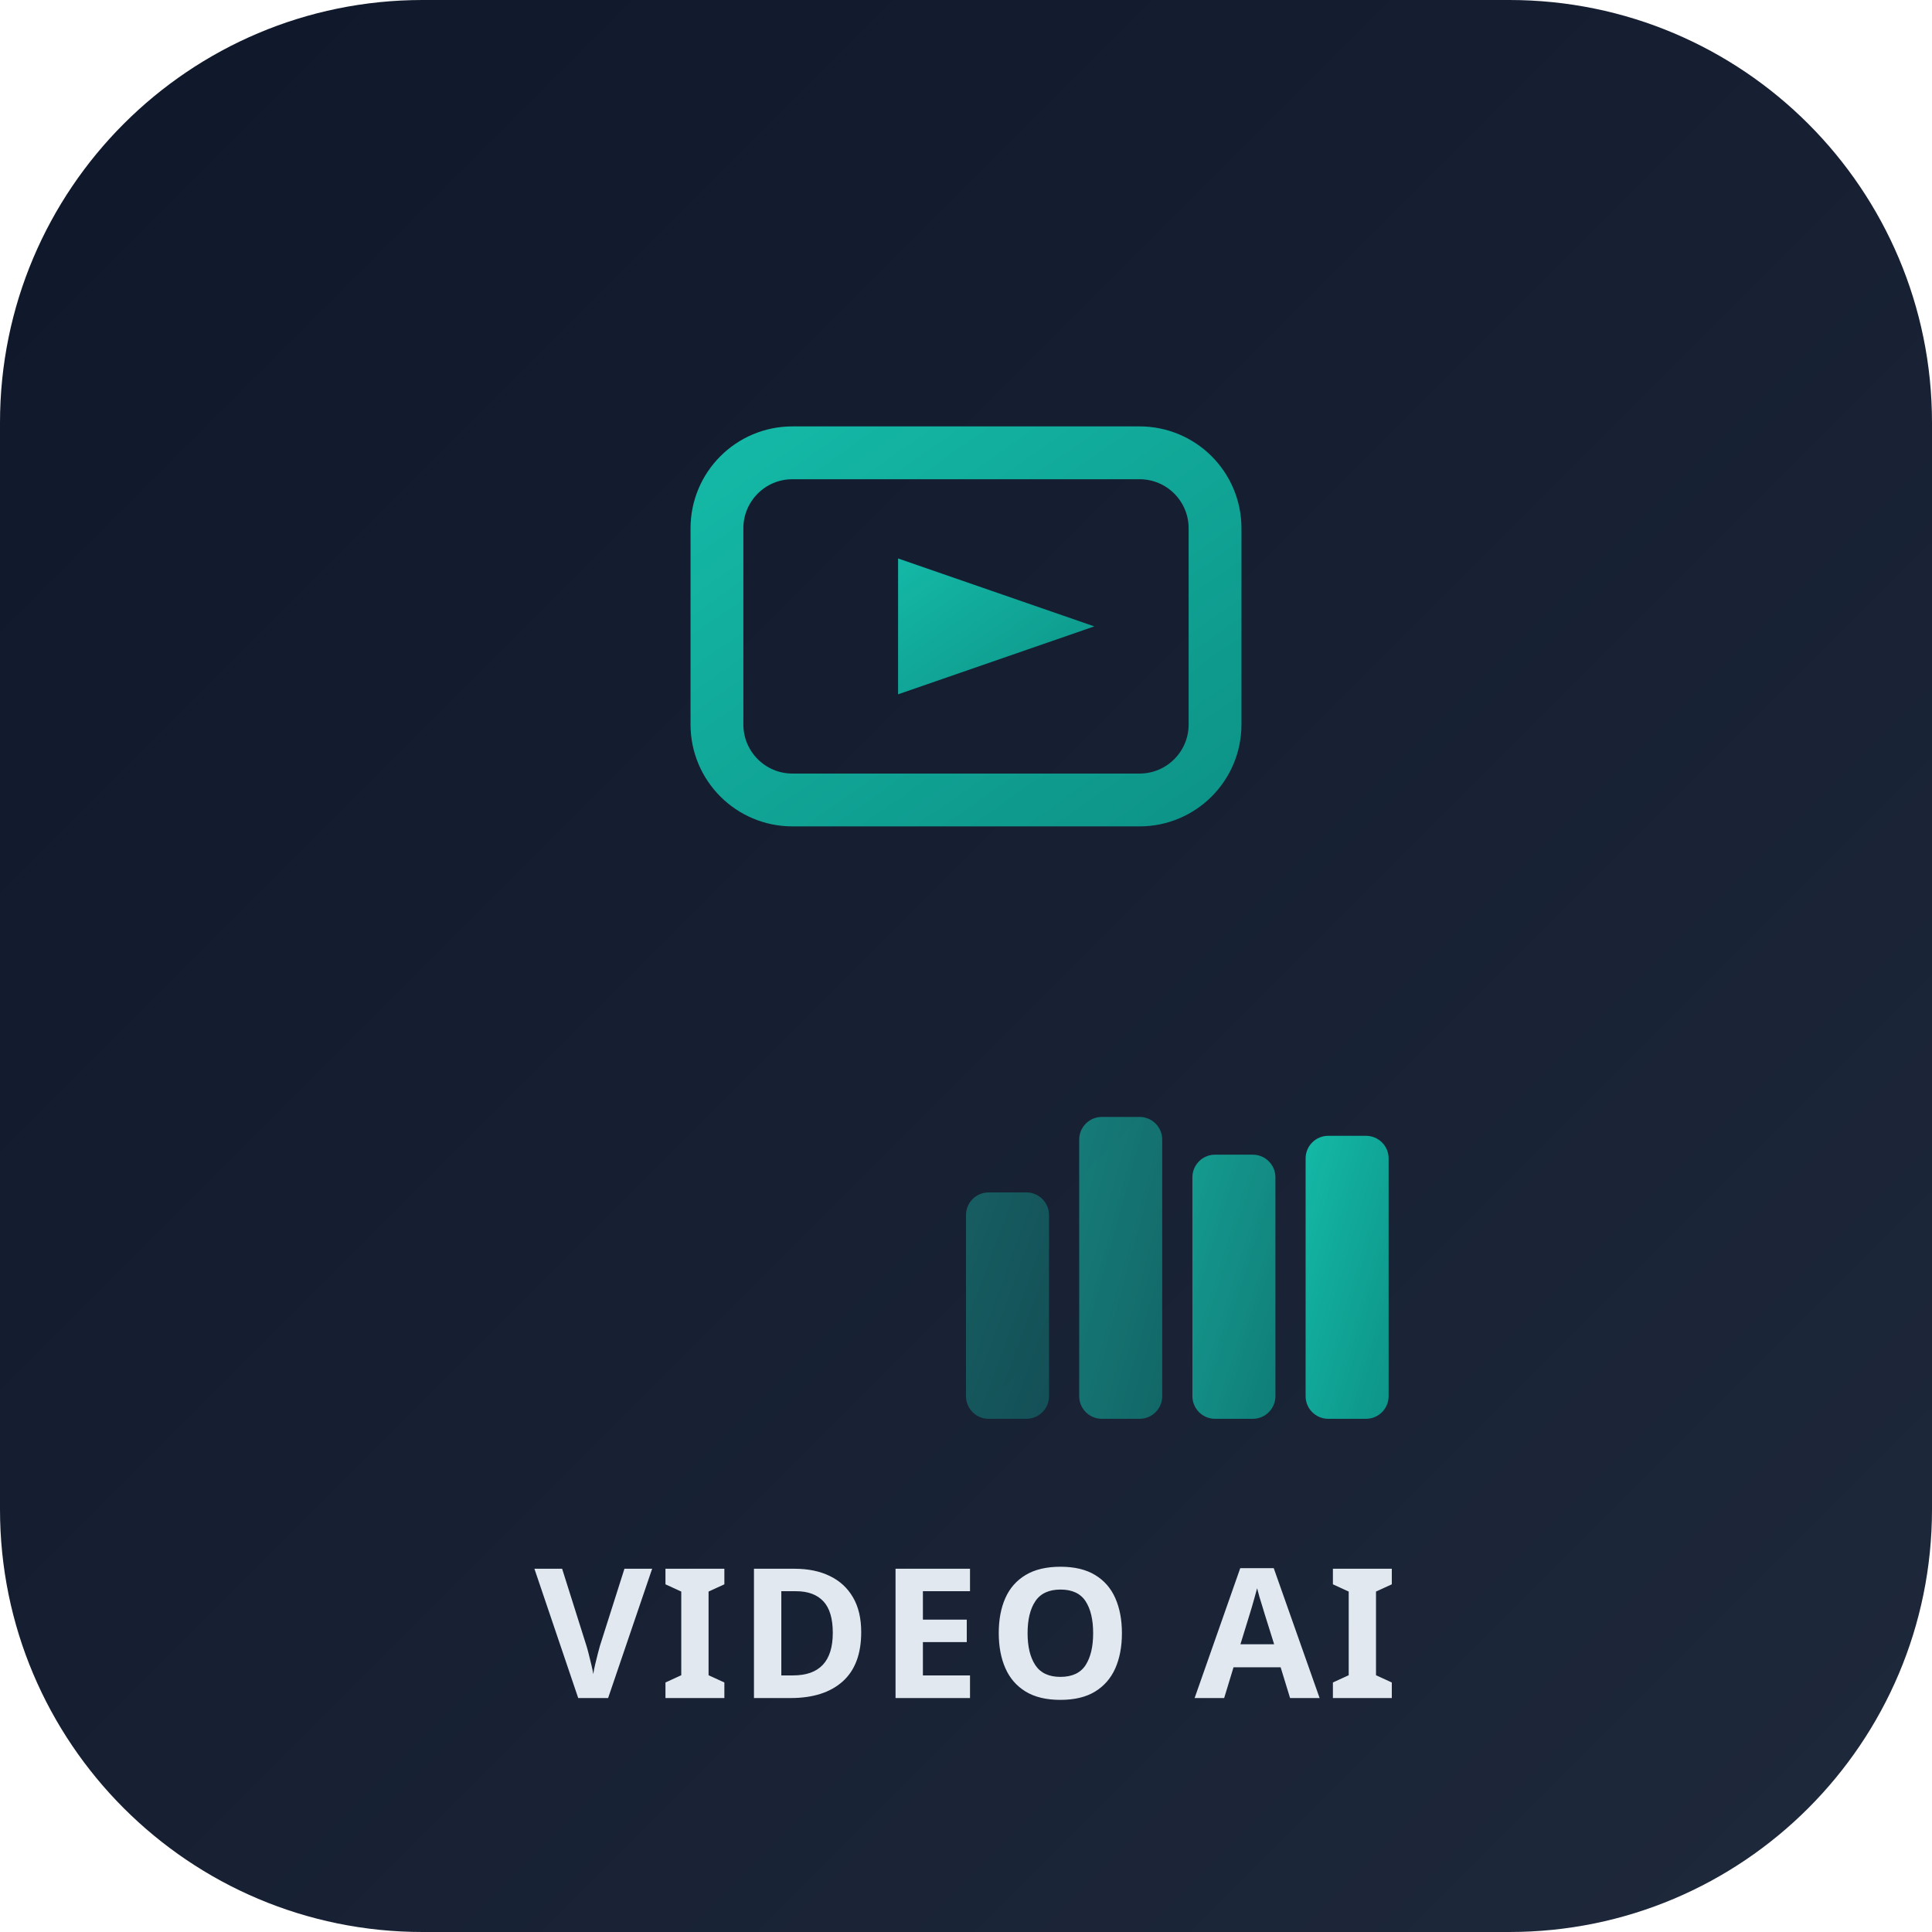
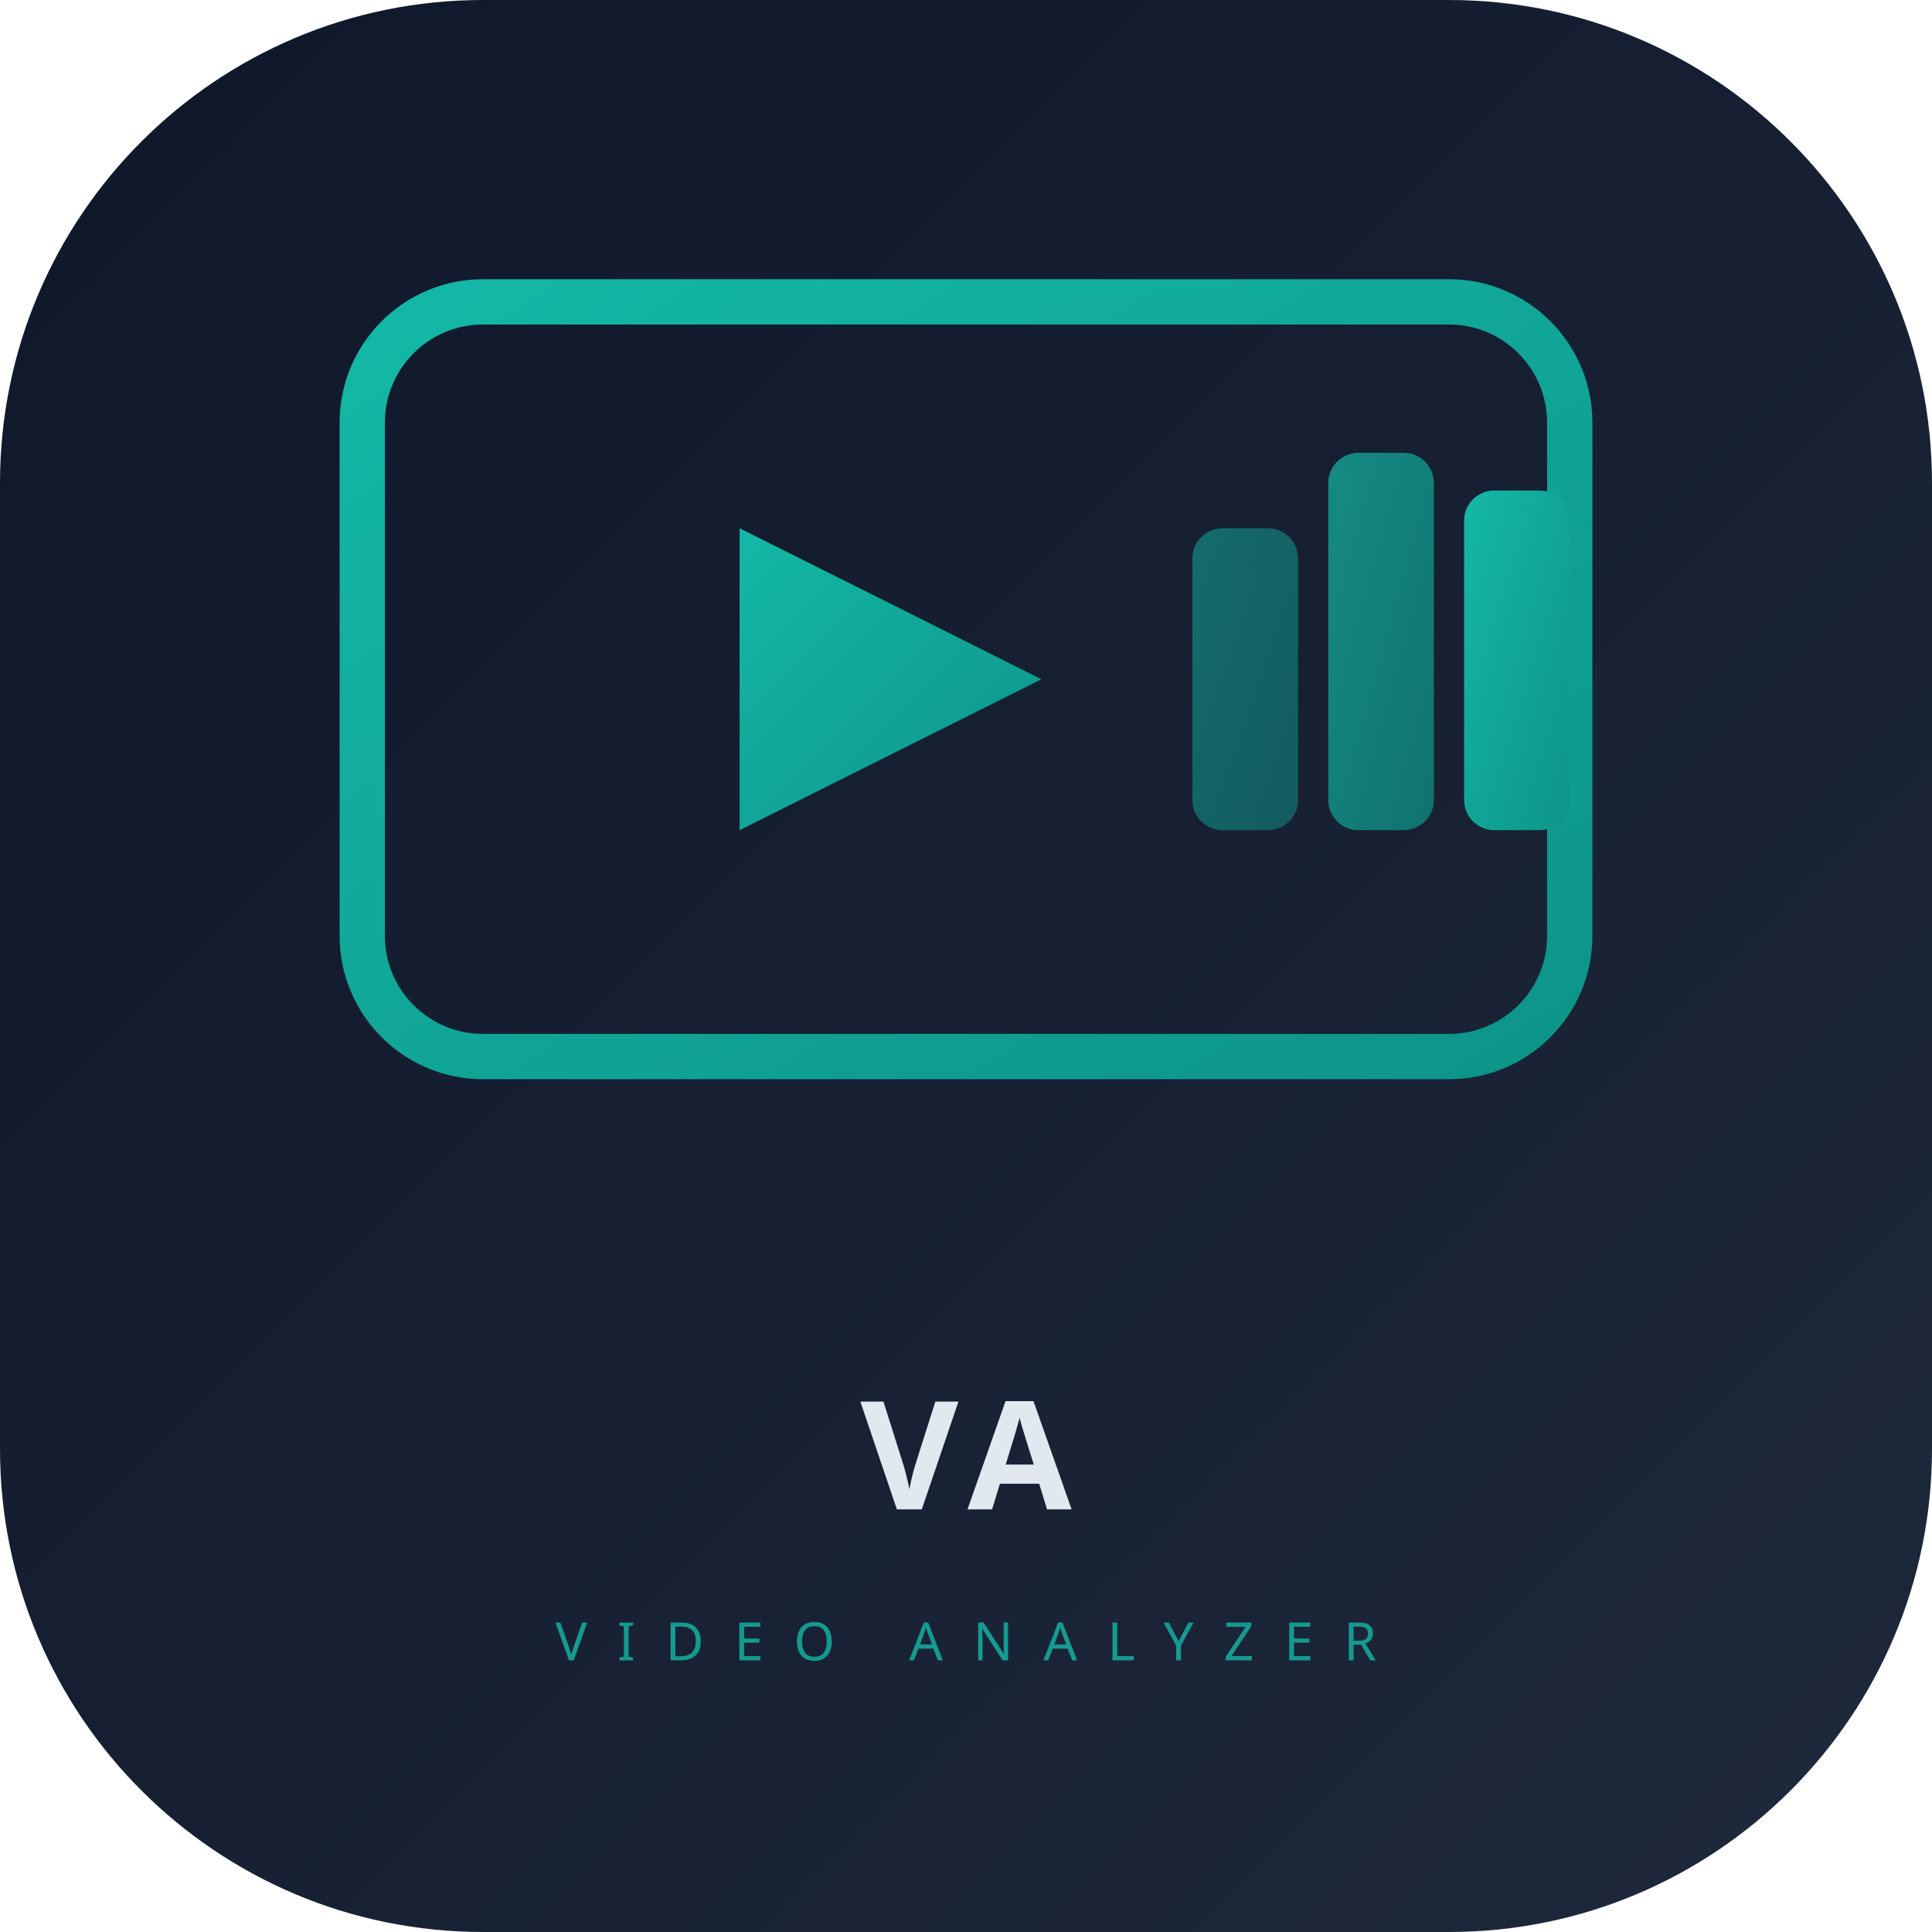
<svg xmlns="http://www.w3.org/2000/svg" width="512" height="512" viewBox="0 0 512 512">
  <defs>
    <linearGradient id="bg" x1="0" y1="0" x2="1" y2="1">
      <stop offset="0%" stop-color="#0f172a" />
      <stop offset="100%" stop-color="#1e293b" />
    </linearGradient>
-     <linearGradient id="accent" x1="0" y1="0" x2="1" y2="1">
+     <linearGradient id="g1" x1="0" y1="0" x2="1" y2="1">
      <stop offset="0%" stop-color="#14b8a6" />
      <stop offset="100%" stop-color="#0d9488" />
    </linearGradient>
  </defs>
-   <rect width="512" height="512" rx="112" fill="url(#bg)" />
-   <g transform="translate(190,120)">
-     <rect x="0" y="0" width="132" height="92" rx="20" fill="none" stroke="url(#accent)" stroke-width="14" />
-     <polygon points="48,28 100,46 48,64" fill="url(#accent)" />
+   <rect width="512" height="512" rx="128" fill="url(#bg)" />
+   <g transform="translate(96,80)">
+     <rect x="0" y="0" width="320" height="200" rx="32" fill="none" stroke="url(#g1)" stroke-width="12" />
+     <polygon points="100,60 180,100 100,140" fill="url(#g1)" />
+     <rect x="220" y="60" width="28" height="80" rx="8" fill="url(#g1)" opacity="0.5" />
+     <rect x="256" y="40" width="28" height="100" rx="8" fill="url(#g1)" opacity="0.7" />
+     <rect x="292" y="50" width="28" height="90" rx="8" fill="url(#g1)" />
  </g>
-   <g transform="translate(256,296)">
-     <rect x="0" y="20" width="22" height="60" rx="6" fill="url(#accent)" opacity="0.4" />
-     <rect x="30" y="0" width="22" height="80" rx="6" fill="url(#accent)" opacity="0.6" />
-     <rect x="60" y="10" width="22" height="70" rx="6" fill="url(#accent)" opacity="0.8" />
-     <rect x="90" y="5" width="22" height="75" rx="6" fill="url(#accent)" />
-   </g>
-   <text x="256" y="450" text-anchor="middle" font-family="system-ui, sans-serif" font-size="48" font-weight="800" letter-spacing="2" fill="#e2e8f0">VIDEO AI</text>
+   <text x="256" y="400" text-anchor="middle" font-family="system-ui, sans-serif" font-size="40" font-weight="700" letter-spacing="4" fill="#e2e8f0">VA</text>
+   <text x="256" y="440" text-anchor="middle" font-family="system-ui, sans-serif" font-size="14" font-weight="500" letter-spacing="8" fill="#14b8a6" opacity="0.8">VIDEO ANALYZER</text>
</svg>
